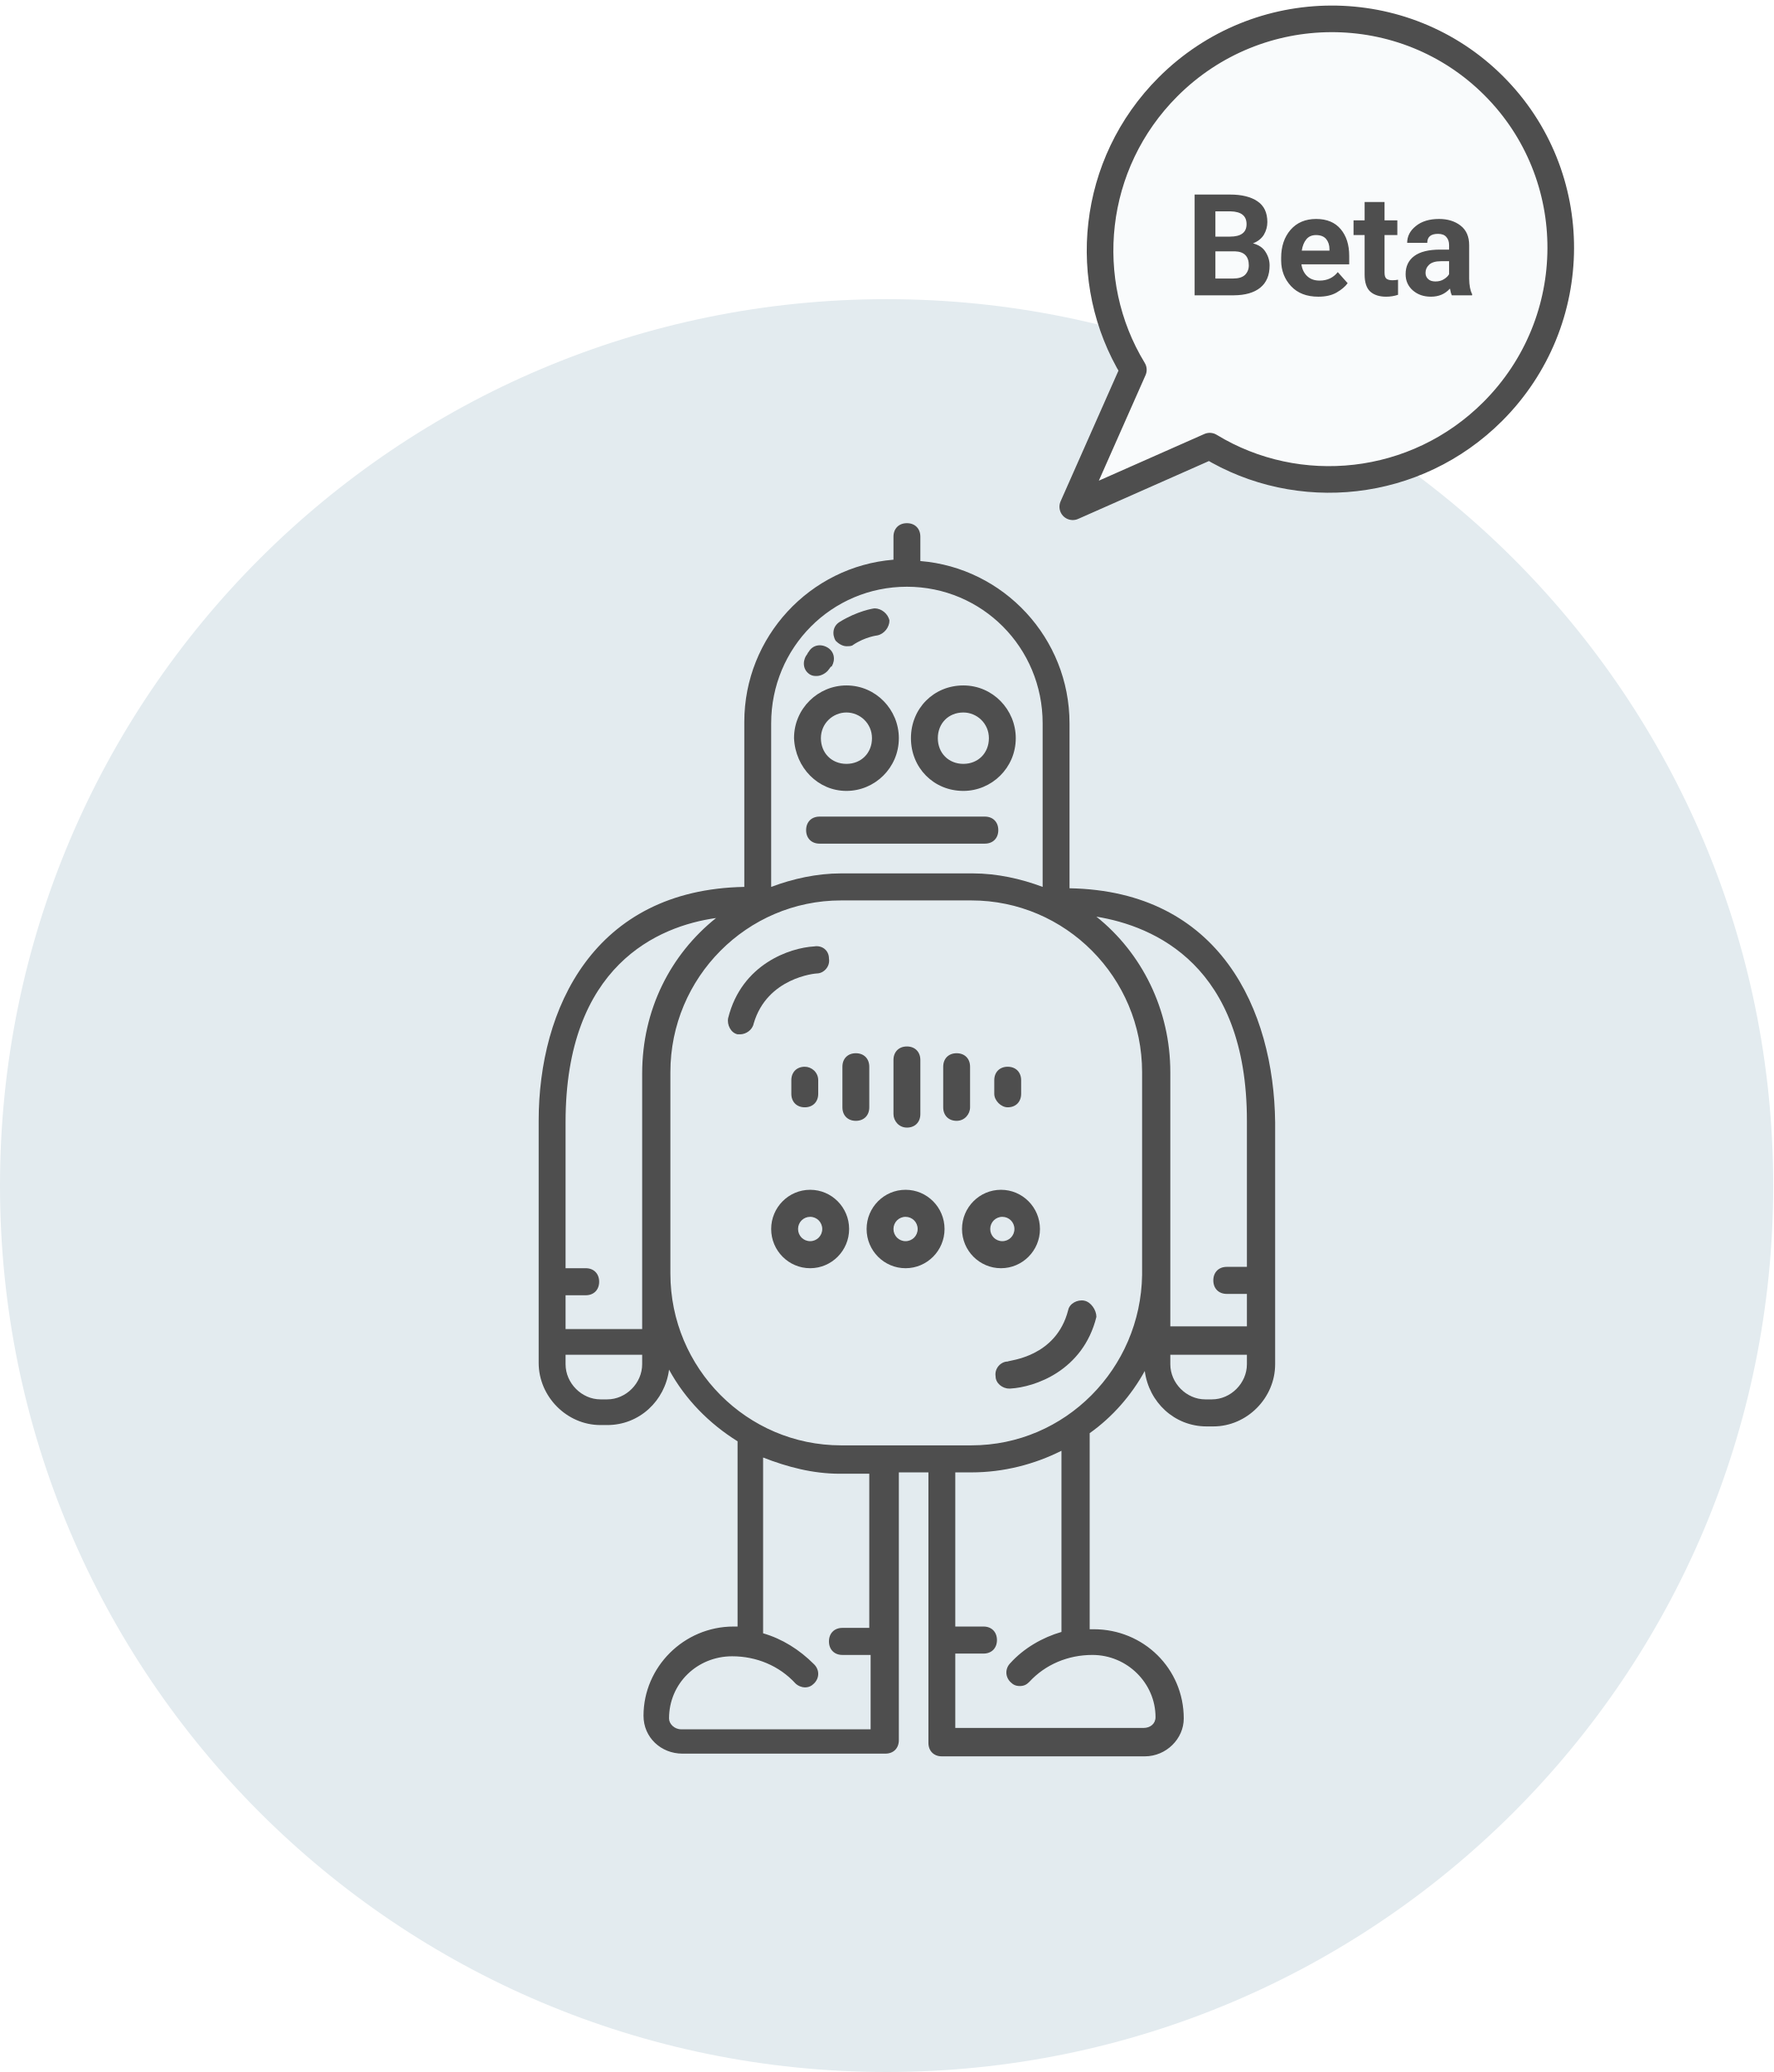
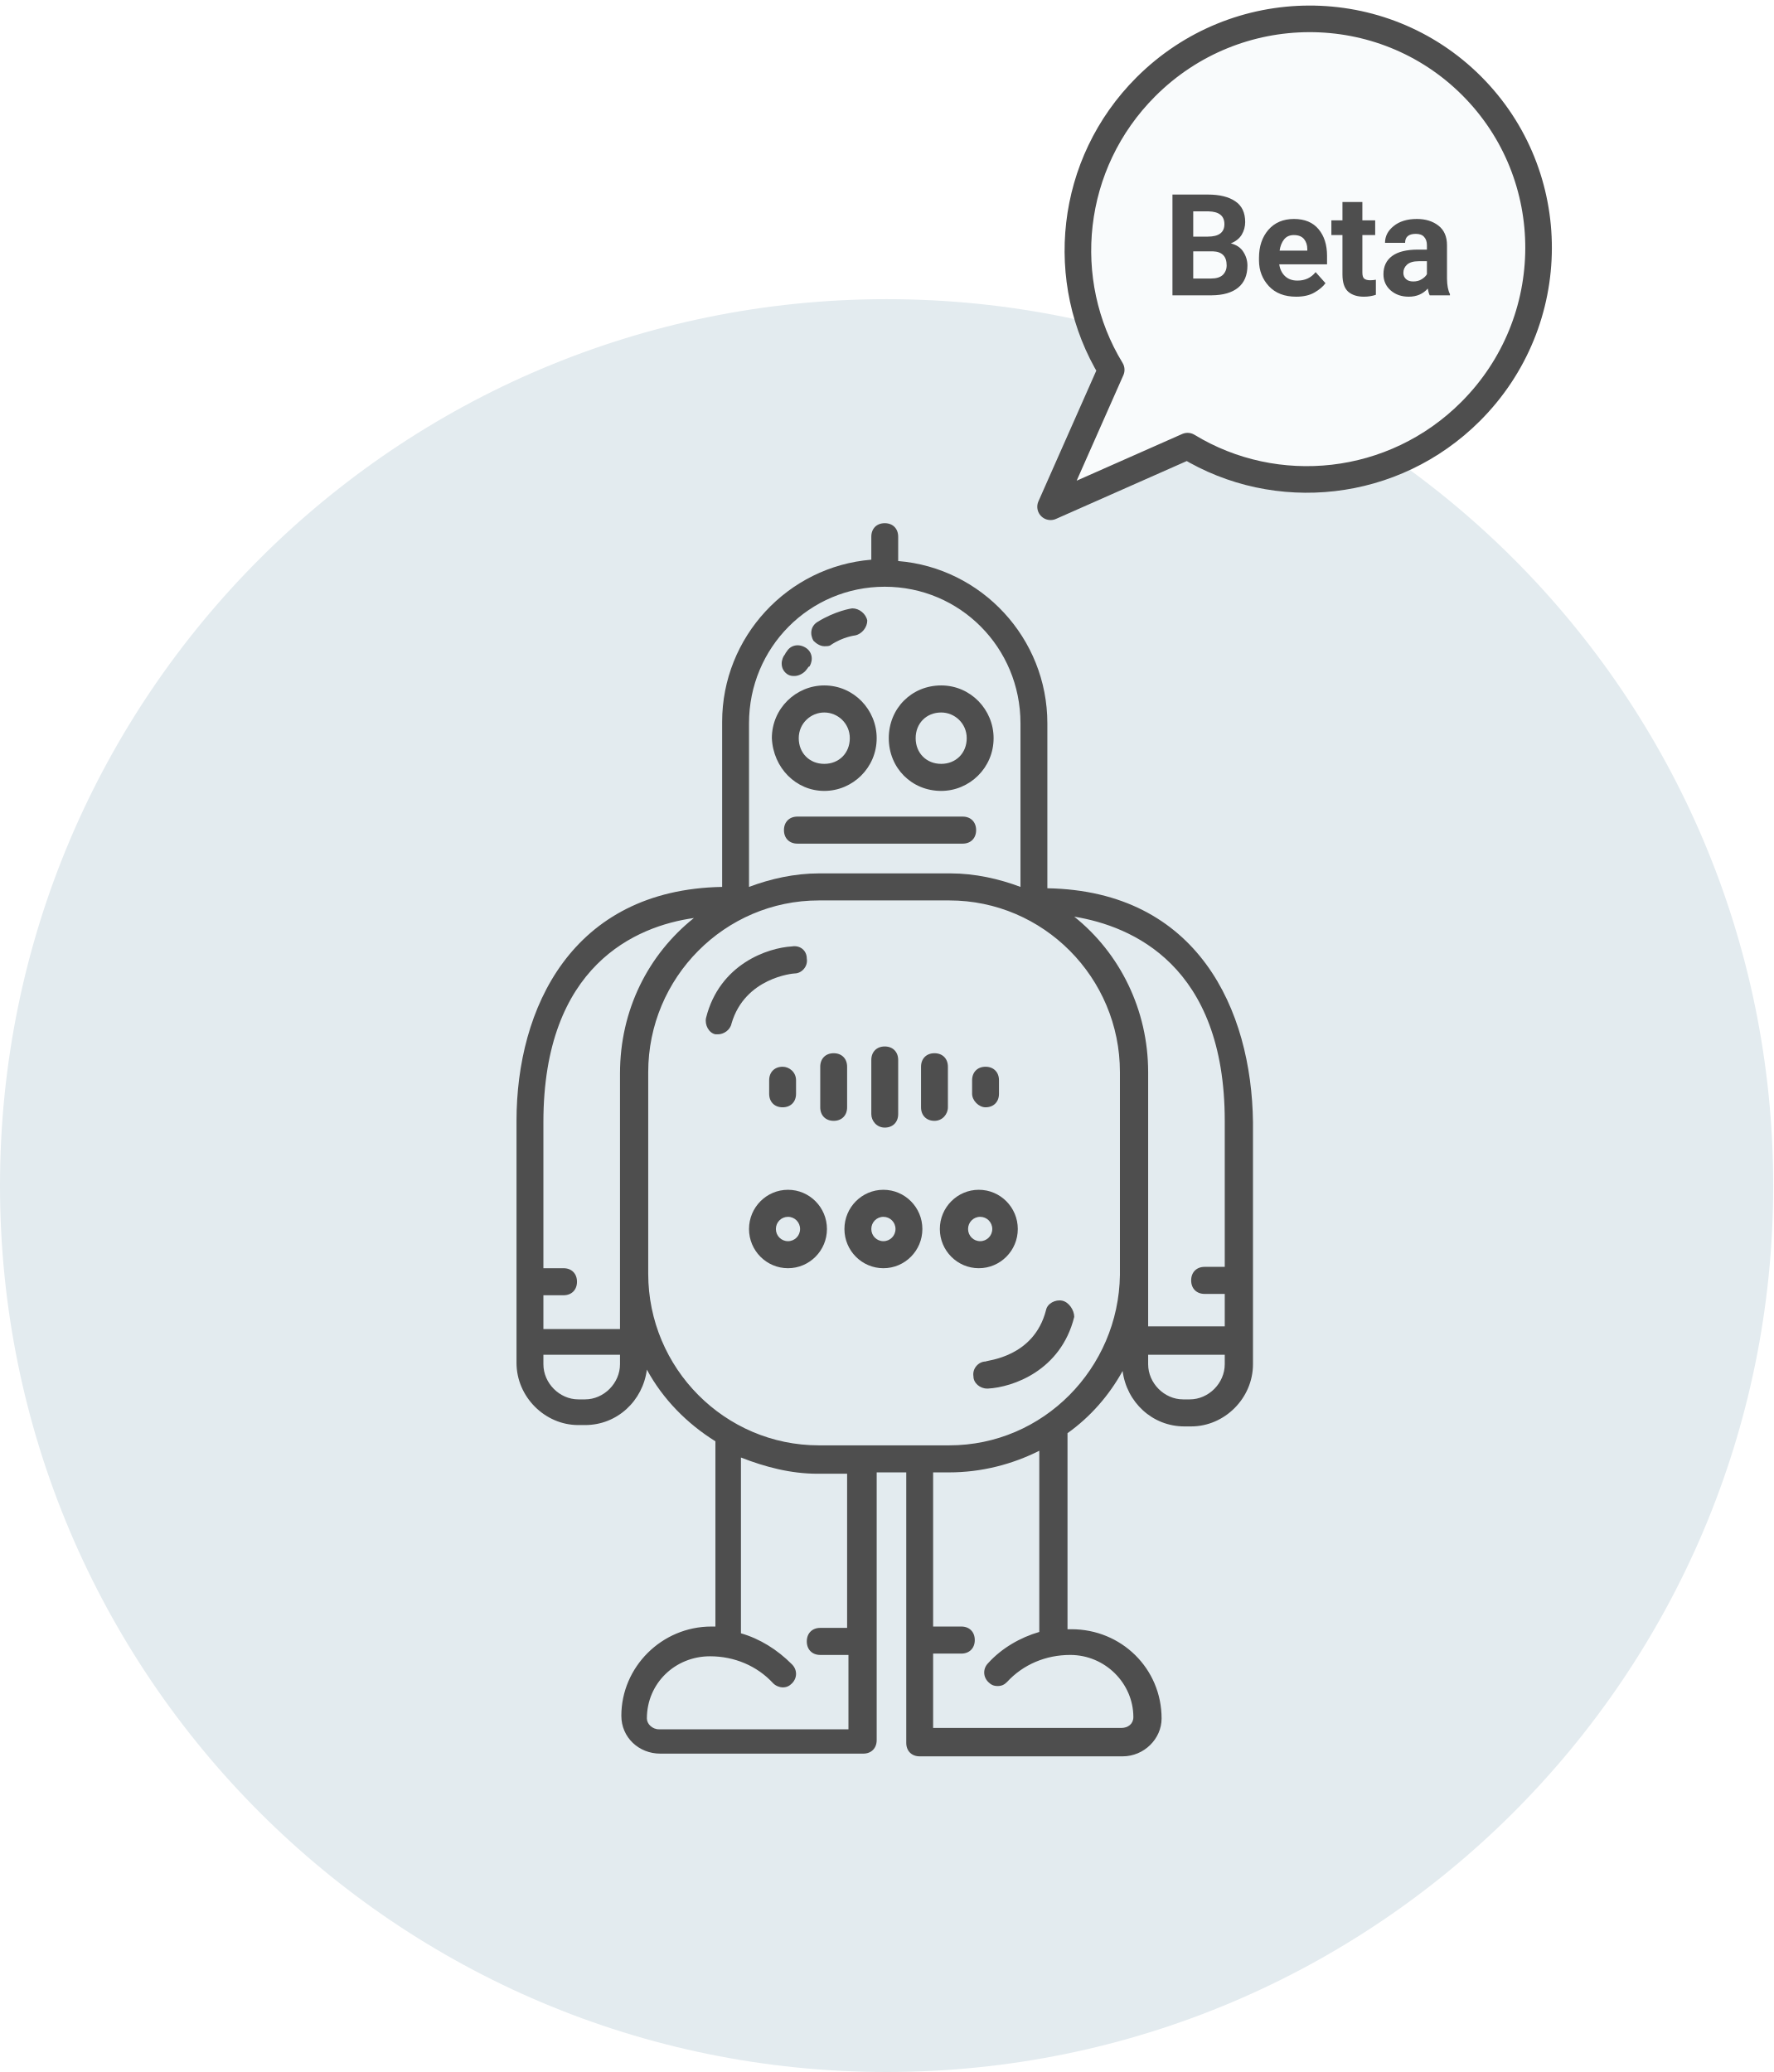
<svg xmlns="http://www.w3.org/2000/svg" width="160px" height="187px" viewBox="0 0 160 187" version="1.1">
  <defs />
-   <g id="Elements" stroke="none" stroke-width="1" fill="none" fill-rule="evenodd">
-     <g id="Onboarding" transform="translate(-315, -205)">
-       <circle id="Oval-4" fill="#E3EBEF" cx="395" cy="312" r="80" />
-       <g id="Group-2" transform="translate(363, 198)">
-         <g id="noun_470789_FFFFFF" transform="translate(0, 53.72947)" fill-rule="nonzero" fill="#4E4E4E">
+   <g id="onboarding-pass-copy" stroke="none" stroke-width="1" fill="none" fill-rule="evenodd" transform="translate(-150, -37)">
+     <g id="Group-3" transform="translate(150, 30)">
+       <circle id="Oval-4" fill="#E3EBEF" cx="80" cy="114" r="80" />
+       <g id="Group-2" transform="translate(46, 0)">
+         <g id="noun_470789_FFFFFF" transform="translate(0, 53.72947)" fill="#4E4E4E" fill-rule="nonzero">
          <path d="M25.102,14.156 C25.344,14.278 25.465,14.278 25.708,14.278 C26.072,14.278 26.557,14.034 26.799,13.668 C26.921,13.546 26.921,13.424 27.042,13.424 C27.406,12.813 27.284,12.081 26.678,11.715 C26.072,11.349 25.344,11.471 24.98,12.081 C24.859,12.203 24.859,12.325 24.738,12.447 C24.374,13.058 24.495,13.79 25.102,14.156 Z" id="Shape" />
          <path d="M28.376,11.593 C28.618,11.593 28.861,11.593 28.982,11.471 C30.073,10.739 31.165,10.617 31.165,10.617 C31.771,10.495 32.256,9.885 32.256,9.275 C32.135,8.664 31.529,8.176 30.922,8.176 C30.801,8.176 29.346,8.42 27.769,9.397 C27.163,9.763 27.042,10.495 27.406,11.105 C27.648,11.349 28.012,11.593 28.376,11.593 Z" id="Shape" />
          <path d="M24.617,49.545 C23.889,49.545 23.404,50.034 23.404,50.766 L23.404,51.986 C23.404,52.718 23.889,53.206 24.617,53.206 C25.344,53.206 25.829,52.718 25.829,51.986 L25.829,50.766 C25.829,50.034 25.223,49.545 24.617,49.545 Z" id="Shape" />
          <path d="M30.437,49.545 C30.437,48.813 29.952,48.325 29.225,48.325 C28.497,48.325 28.012,48.813 28.012,49.545 L28.012,53.206 C28.012,53.939 28.497,54.427 29.225,54.427 C29.952,54.427 30.437,53.939 30.437,53.206 L30.437,49.545 Z" id="Shape" />
          <path d="M33.833,55.037 C34.56,55.037 35.045,54.549 35.045,53.817 L35.045,48.935 C35.045,48.203 34.56,47.715 33.833,47.715 C33.105,47.715 32.62,48.203 32.62,48.935 L32.62,53.817 C32.62,54.427 33.105,55.037 33.833,55.037 Z" id="Shape" />
          <path d="M39.532,53.206 L39.532,49.545 C39.532,48.813 39.047,48.325 38.319,48.325 C37.592,48.325 37.107,48.813 37.107,49.545 L37.107,53.206 C37.107,53.939 37.592,54.427 38.319,54.427 C39.047,54.427 39.532,53.817 39.532,53.206 Z" id="Shape" />
          <path d="M42.927,53.206 C43.655,53.206 44.14,52.718 44.14,51.986 L44.14,50.766 C44.14,50.034 43.655,49.545 42.927,49.545 C42.2,49.545 41.715,50.034 41.715,50.766 L41.715,51.986 C41.715,52.596 42.321,53.206 42.927,53.206 Z" id="Shape" />
          <path d="M25.708,41.125 C26.314,41.125 26.921,40.515 26.799,39.783 C26.799,39.051 26.193,38.562 25.465,38.685 C23.283,38.807 18.917,40.271 17.704,45.152 C17.583,45.762 17.947,46.495 18.553,46.617 L18.796,46.617 C19.281,46.617 19.887,46.251 20.008,45.64 C21.221,41.491 25.587,41.125 25.708,41.125 Z" id="Shape" />
          <path d="M49.839,70.657 C49.233,70.535 48.505,70.901 48.384,71.511 C47.293,75.783 43.049,76.027 42.927,76.149 C42.321,76.149 41.715,76.759 41.836,77.491 C41.836,78.101 42.442,78.589 43.049,78.589 L43.17,78.589 C45.353,78.467 49.718,77.003 50.931,72.122 C50.931,71.511 50.446,70.779 49.839,70.657 Z" id="Shape" />
          <path d="M33.711,60.65 C31.771,60.65 30.195,62.237 30.195,64.189 C30.195,66.142 31.771,67.728 33.711,67.728 C35.651,67.728 37.228,66.142 37.228,64.189 C37.228,62.237 35.651,60.65 33.711,60.65 Z M33.711,65.288 C33.105,65.288 32.62,64.8 32.62,64.189 C32.62,63.579 33.105,63.091 33.711,63.091 C34.318,63.091 34.803,63.579 34.803,64.189 C34.803,64.8 34.318,65.288 33.711,65.288 Z" id="Shape" />
          <path d="M25.102,60.65 C23.161,60.65 21.585,62.237 21.585,64.189 C21.585,66.142 23.161,67.728 25.102,67.728 C27.042,67.728 28.618,66.142 28.618,64.189 C28.618,62.237 27.042,60.65 25.102,60.65 Z M25.102,65.288 C24.495,65.288 24.01,64.8 24.01,64.189 C24.01,63.579 24.495,63.091 25.102,63.091 C25.708,63.091 26.193,63.579 26.193,64.189 C26.193,64.8 25.708,65.288 25.102,65.288 Z" id="Shape" />
          <path d="M45.838,64.189 C45.838,62.237 44.261,60.65 42.321,60.65 C40.381,60.65 38.804,62.237 38.804,64.189 C38.804,66.142 40.381,67.728 42.321,67.728 C44.261,67.728 45.838,66.142 45.838,64.189 Z M41.351,64.189 C41.351,63.579 41.836,63.091 42.442,63.091 C43.049,63.091 43.534,63.579 43.534,64.189 C43.534,64.8 43.049,65.288 42.442,65.288 C41.836,65.288 41.351,64.8 41.351,64.189 Z" id="Shape" />
          <path d="M28.376,24.651 C30.922,24.651 33.105,22.576 33.105,19.891 C33.105,17.329 31.043,15.132 28.376,15.132 C25.829,15.132 23.646,17.207 23.646,19.891 C23.768,22.576 25.829,24.651 28.376,24.651 Z M28.376,17.573 C29.588,17.573 30.68,18.549 30.68,19.891 C30.68,21.234 29.71,22.21 28.376,22.21 C27.042,22.21 26.072,21.234 26.072,19.891 C26.072,18.549 27.163,17.573 28.376,17.573 Z" id="Shape" />
          <path d="M38.926,24.651 C41.472,24.651 43.655,22.576 43.655,19.891 C43.655,17.329 41.593,15.132 38.926,15.132 C36.258,15.132 34.196,17.207 34.196,19.891 C34.196,22.576 36.258,24.651 38.926,24.651 Z M38.926,17.573 C40.138,17.573 41.23,18.549 41.23,19.891 C41.23,21.234 40.26,22.21 38.926,22.21 C37.592,22.21 36.622,21.234 36.622,19.891 C36.622,18.549 37.592,17.573 38.926,17.573 Z" id="Shape" />
          <path d="M24.738,28.19 C24.738,28.922 25.223,29.41 25.95,29.41 L40.866,29.41 C41.593,29.41 42.078,28.922 42.078,28.19 C42.078,27.457 41.593,26.969 40.866,26.969 L25.95,26.969 C25.223,26.969 24.738,27.457 24.738,28.19 Z" id="Shape" />
          <path d="M48.505,33.437 L48.505,18.549 C48.505,10.861 42.564,4.515 35.045,3.905 L35.045,1.708 C35.045,0.976 34.56,0.488 33.833,0.488 C33.105,0.488 32.62,0.976 32.62,1.708 L32.62,3.783 C25.102,4.393 19.16,10.739 19.16,18.427 L19.16,33.315 C5.578,33.559 0.606,44.298 0.606,54.427 L0.606,72.976 L0.606,75.417 L0.606,76.271 C0.606,79.322 3.153,81.884 6.184,81.884 L6.791,81.884 C9.701,81.884 12.005,79.688 12.369,76.881 C13.824,79.566 16.007,81.762 18.553,83.349 L18.553,100.067 L18.19,100.067 C13.703,100.067 10.065,103.728 10.065,108.121 C10.065,110.074 11.641,111.538 13.582,111.538 L31.892,111.538 C32.62,111.538 33.105,111.05 33.105,110.318 L33.105,102.508 L33.105,101.41 L33.105,86.155 L35.773,86.155 L35.773,101.41 L35.773,102.508 L35.773,110.562 C35.773,111.294 36.258,111.782 36.985,111.782 L55.296,111.782 C57.236,111.782 58.813,110.196 58.813,108.365 C58.813,103.85 55.175,100.311 50.688,100.311 L50.324,100.311 L50.324,82.861 L50.324,82.616 C52.386,81.152 54.084,79.2 55.296,77.003 C55.66,79.81 57.964,82.006 60.874,82.006 L61.481,82.006 C64.512,82.006 67.059,79.444 67.059,76.393 L67.059,75.539 L67.059,73.098 L67.059,54.549 C66.938,44.42 62.087,33.681 48.505,33.437 Z M33.833,6.224 C40.623,6.224 46.08,11.715 46.08,18.549 L46.08,33.315 C44.14,32.583 41.957,32.095 39.774,32.095 L27.891,32.095 C25.708,32.095 23.525,32.583 21.585,33.315 L21.585,18.549 C21.585,11.715 27.042,6.224 33.833,6.224 Z M3.032,70.169 L4.851,70.169 C5.578,70.169 6.063,69.681 6.063,68.949 C6.063,68.217 5.578,67.728 4.851,67.728 L3.032,67.728 L3.032,54.549 C3.032,40.393 11.399,36.854 16.613,36.122 C12.49,39.417 9.944,44.42 9.944,50.156 L9.944,52.84 C9.944,52.84 9.944,52.84 9.944,52.962 L9.944,73.22 L3.032,73.22 L3.032,70.169 L3.032,70.169 Z M9.944,76.393 C9.944,78.101 8.488,79.566 6.791,79.566 L6.184,79.566 C4.487,79.566 3.032,78.101 3.032,76.393 L3.032,75.539 L9.944,75.539 L9.944,76.393 L9.944,76.393 Z M30.558,100.189 L28.012,100.189 C27.284,100.189 26.799,100.677 26.799,101.41 C26.799,102.142 27.284,102.63 28.012,102.63 L30.558,102.63 L30.558,109.342 L13.46,109.342 C12.854,109.342 12.369,108.854 12.369,108.365 C12.369,105.193 14.915,102.752 18.068,102.752 C20.251,102.752 22.312,103.606 23.768,105.193 C24.01,105.437 24.374,105.559 24.617,105.559 C24.98,105.559 25.223,105.437 25.465,105.193 C25.95,104.704 25.95,103.972 25.465,103.484 C24.131,102.142 22.555,101.166 20.857,100.677 L20.857,84.813 C23.04,85.667 25.344,86.277 27.769,86.277 L30.437,86.277 L30.437,100.189 L30.558,100.189 Z M47.778,100.555 C46.08,101.043 44.382,102.02 43.17,103.362 C42.685,103.85 42.685,104.582 43.17,105.071 C43.412,105.315 43.655,105.437 44.019,105.437 C44.382,105.437 44.625,105.315 44.868,105.071 C46.323,103.484 48.384,102.63 50.567,102.63 C53.72,102.63 56.266,105.193 56.266,108.243 C56.266,108.854 55.781,109.22 55.175,109.22 L38.198,109.22 L38.198,102.508 L40.745,102.508 C41.472,102.508 41.957,102.02 41.957,101.288 C41.957,100.555 41.472,100.067 40.745,100.067 L38.198,100.067 L38.198,86.155 L39.653,86.155 C42.564,86.155 45.353,85.423 47.778,84.203 L47.778,100.555 Z M39.653,83.715 L27.891,83.715 C19.402,83.715 12.49,76.759 12.49,68.217 L12.49,50.034 C12.49,41.491 19.402,34.535 27.891,34.535 L39.653,34.535 C48.142,34.535 55.054,41.491 55.054,50.034 L55.054,52.718 L55.054,52.718 L55.054,68.339 C54.932,76.759 48.142,83.715 39.653,83.715 Z M64.512,76.393 C64.512,78.101 63.057,79.566 61.359,79.566 L60.753,79.566 C59.055,79.566 57.6,78.101 57.6,76.393 L57.6,75.539 L64.512,75.539 L64.512,76.393 L64.512,76.393 Z M57.6,73.098 L57.6,68.339 L57.6,68.095 L57.6,50.034 C57.6,44.42 55.054,39.295 50.931,36 C56.145,36.854 64.512,40.393 64.512,54.427 L64.512,67.606 L62.693,67.606 C61.966,67.606 61.481,68.095 61.481,68.827 C61.481,69.559 61.966,70.047 62.693,70.047 L64.512,70.047 L64.512,72.976 L57.6,72.976 L57.6,73.098 Z" id="Shape" />
        </g>
-         <g id="Group" transform="translate(33.26562, 0)">
-           <path d="M29.654,47.995 C20.563,45.79 13.808,37.551 13.808,27.725 C13.808,16.21 23.084,6.875 34.527,6.875 C45.969,6.875 55.246,16.21 55.246,27.725 C55.246,37.551 48.491,45.79 39.399,47.995 L34.527,60.604 L29.654,47.995 Z" id="Combined-Shape-Copy" stroke="#4E4E4E" stroke-width="2.4" fill="#F9FBFC" stroke-linecap="round" stroke-linejoin="round" transform="translate(34.52681, 33.73958) scale(-1, 1) rotate(-45) translate(-34.52681, -33.73958) " />
+         <g id="Group" transform="translate(34.26562, 0)">
+           <path d="M28.654,47.995 C19.563,45.79 12.808,37.551 12.808,27.725 C12.808,16.21 22.084,6.875 33.527,6.875 C44.969,6.875 54.246,16.21 54.246,27.725 C54.246,37.551 47.491,45.79 38.399,47.995 L33.527,60.604 L28.654,47.995 Z" id="Combined-Shape-Copy" stroke="#4E4E4E" stroke-width="2.4" fill="#F9FBFC" stroke-linecap="round" stroke-linejoin="round" transform="translate(33.52681, 33.73958) scale(-1, 1) rotate(-45) translate(-33.52681, -33.73958) " />
          <text id="Beta" font-family="Roboto-Bold, Roboto" font-size="12.8" font-weight="bold" fill="#4E4E4E">
-             <tspan x="25.714" y="33.652">Beta</tspan>
+             <tspan x="24.714" y="33.652">Beta</tspan>
          </text>
        </g>
      </g>
    </g>
  </g>
</svg>
